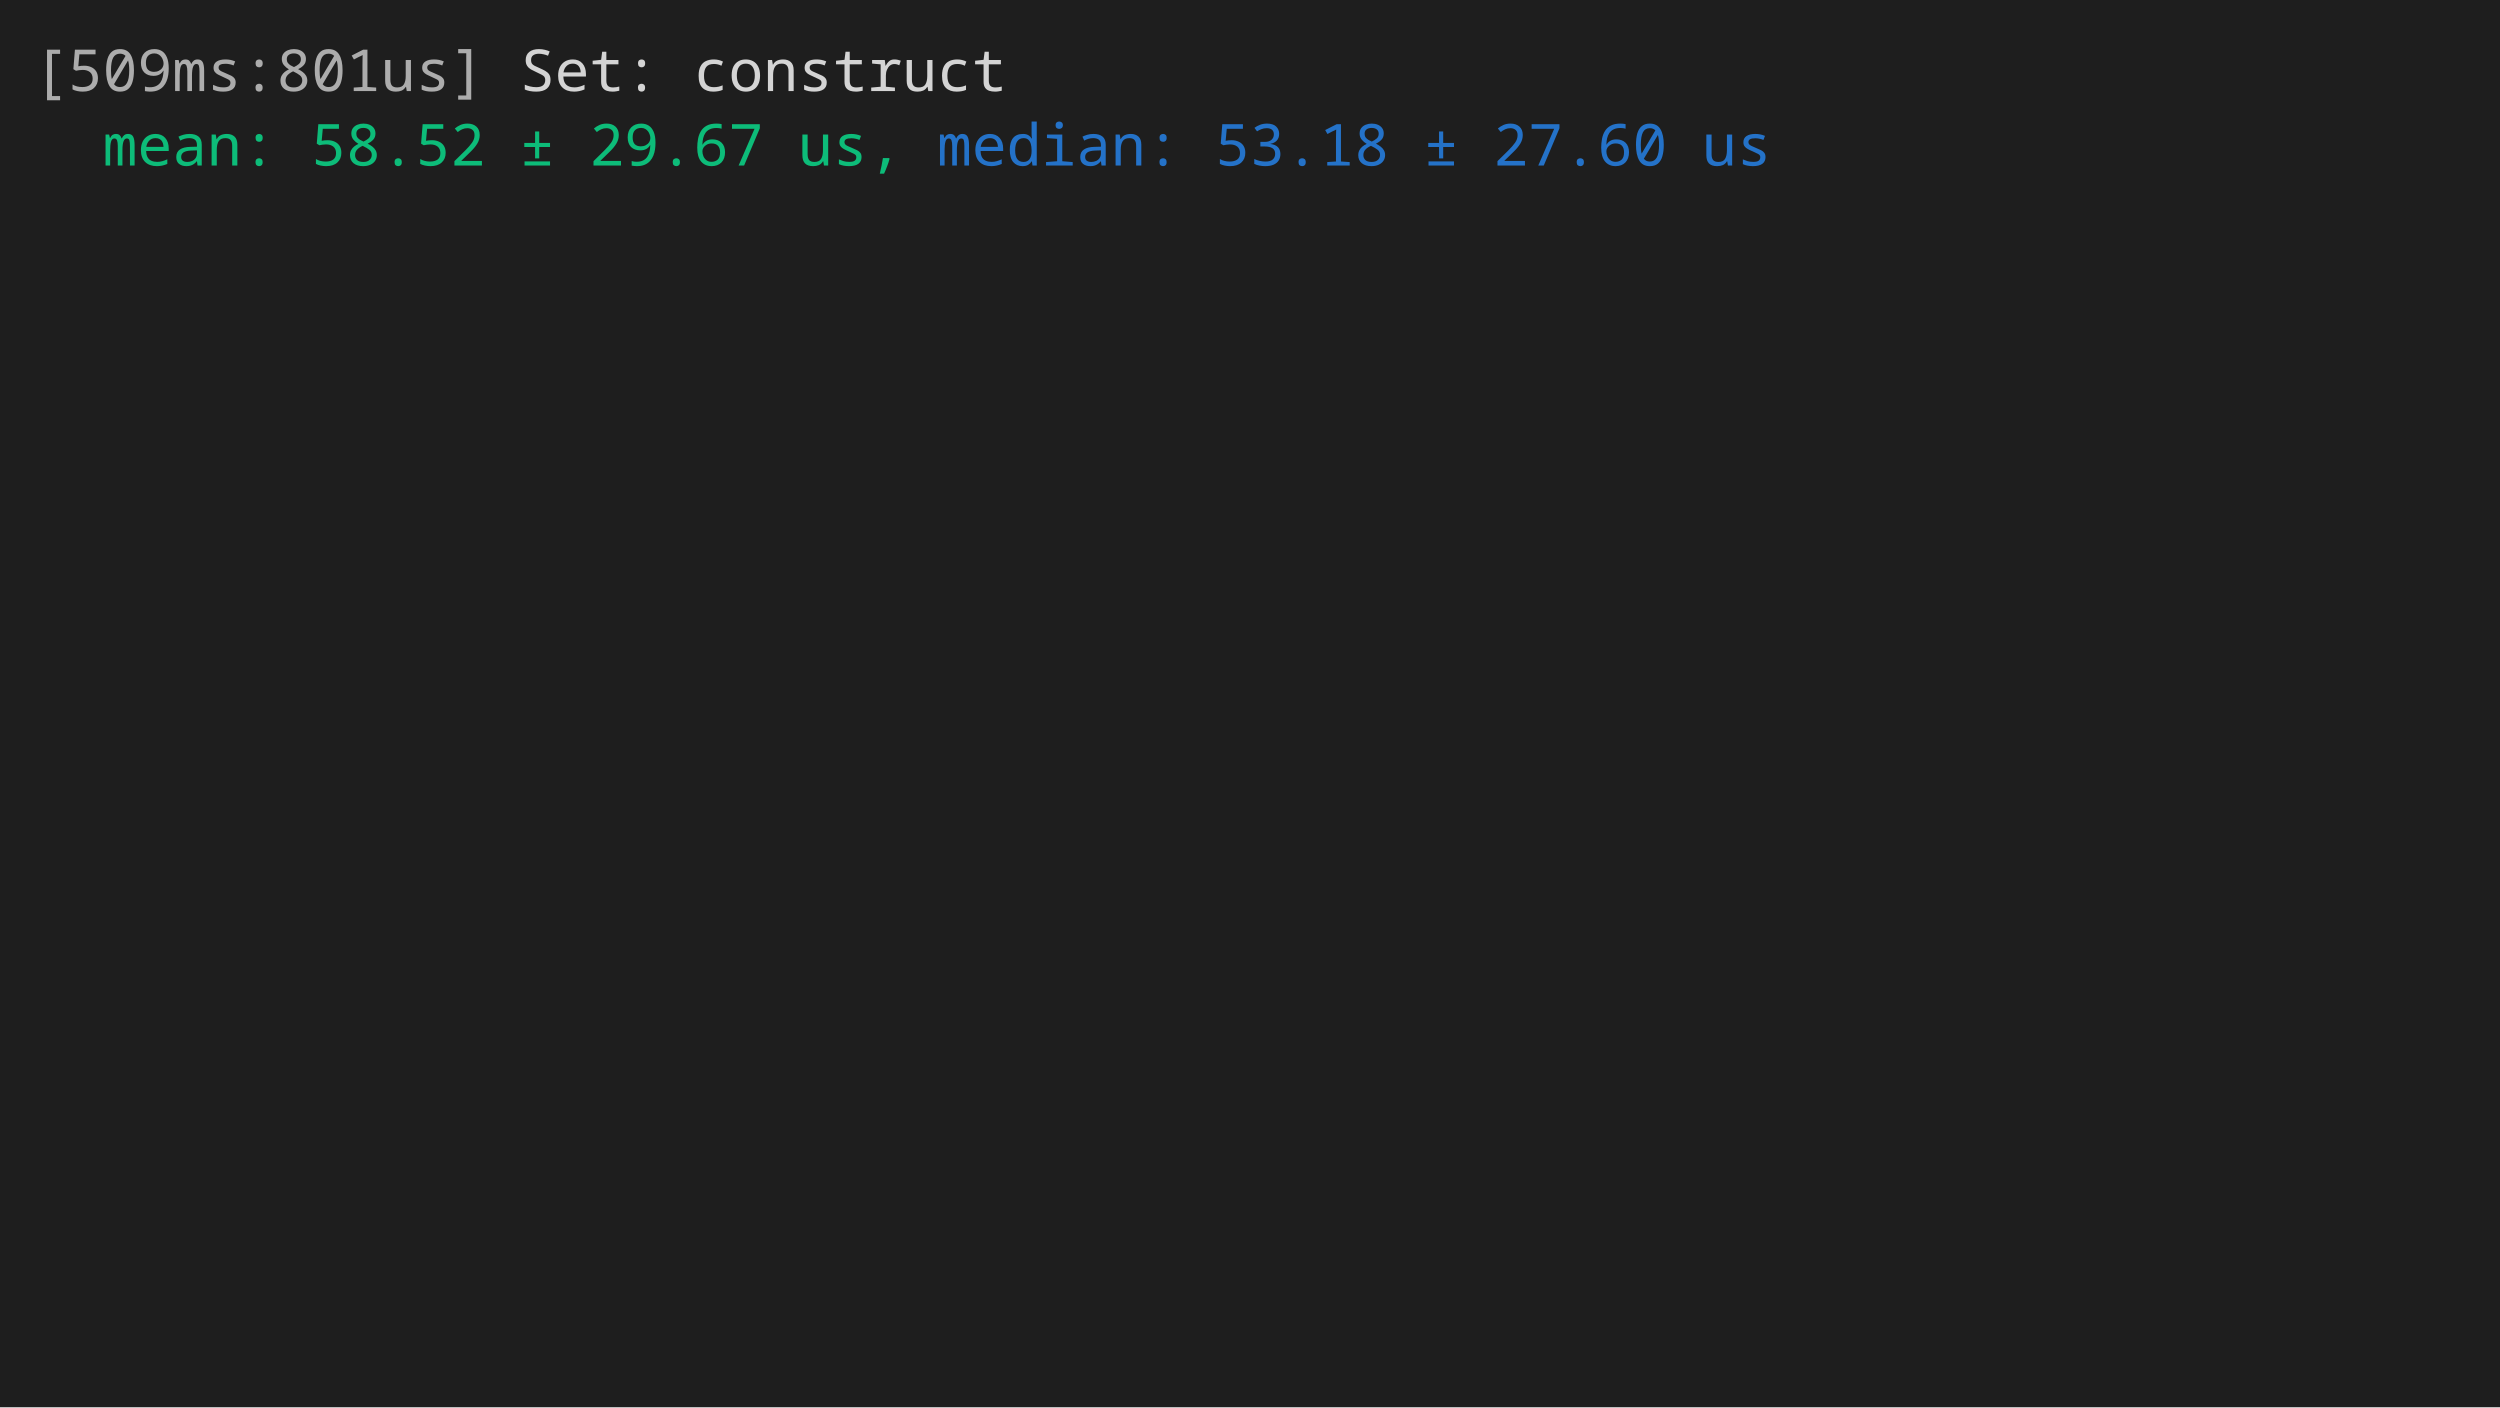
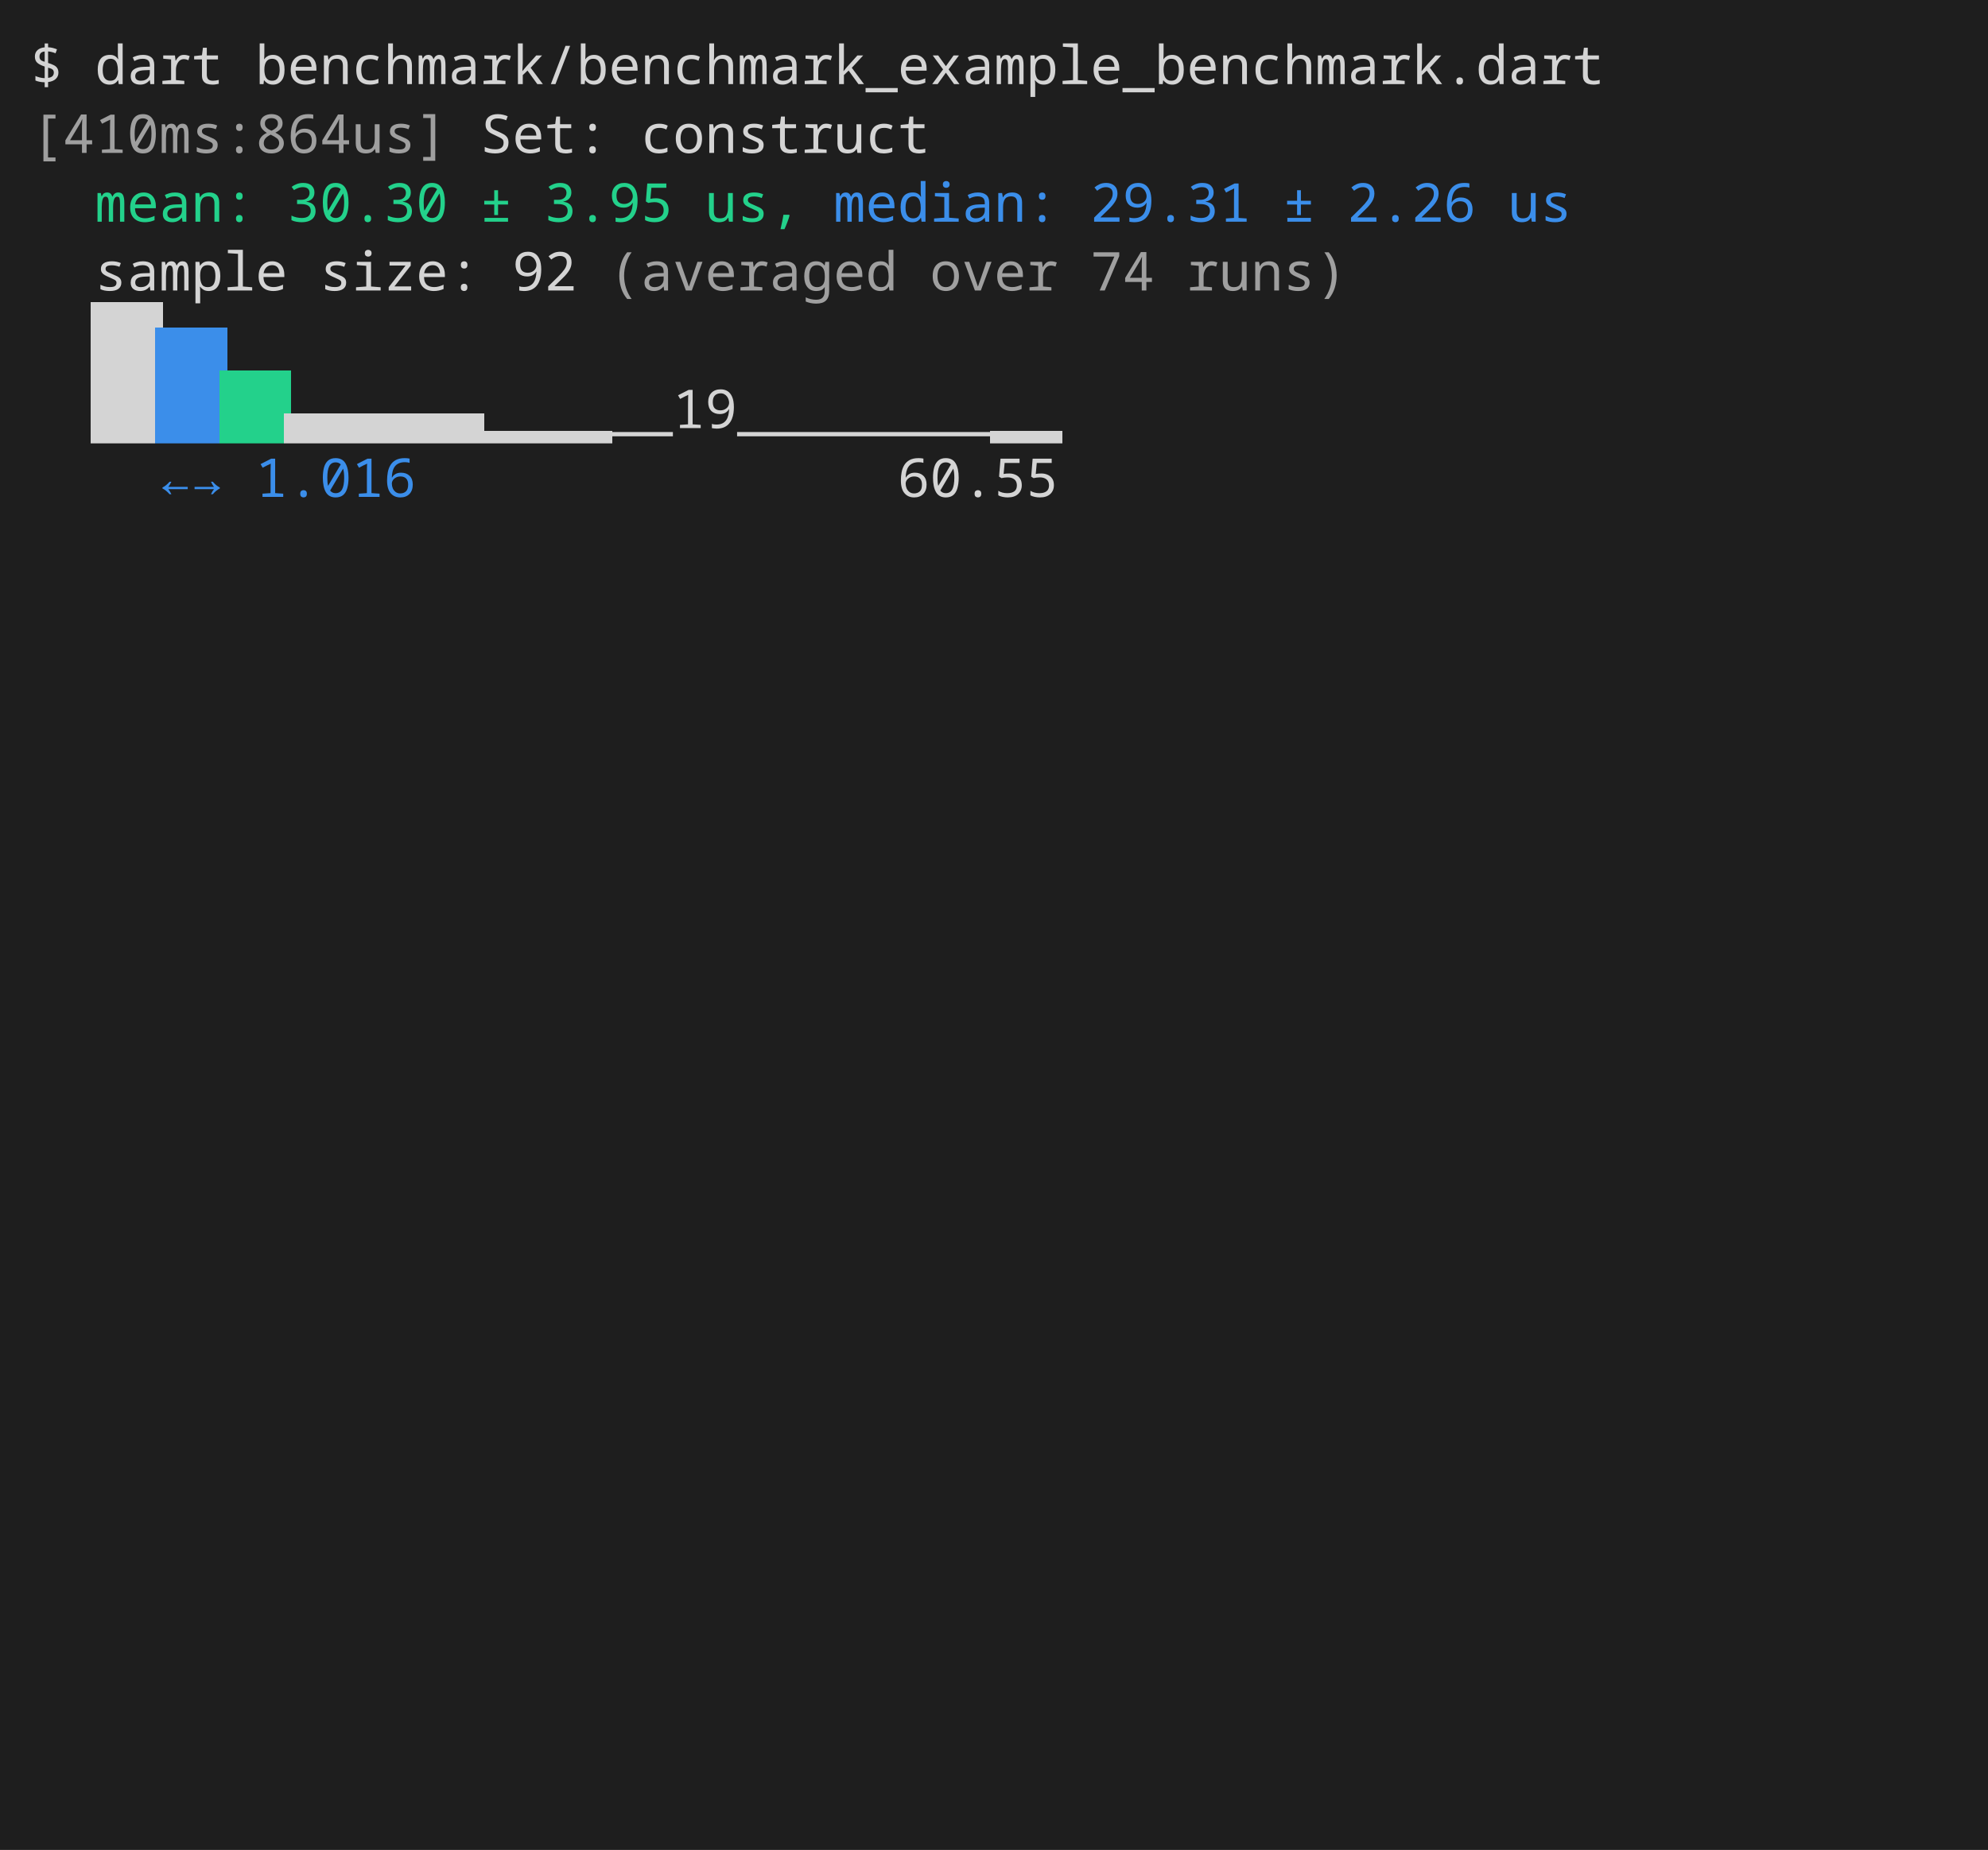
- <svg xmlns="http://www.w3.org/2000/svg" width="604" height="340" viewBox="0 0 604 340" role="img" aria-label="console2svg output">
+ <svg xmlns="http://www.w3.org/2000/svg" width="520" height="484" viewBox="0 0 520 484" role="img" aria-label="console2svg output">
  <style>
.c2.c { font-family: "JetBrains Mono","Cascadia Mono","Segoe UI Mono","Noto Sans Mono","SFMono-Regular",Menlo,Consolas,"DejaVu Sans Mono","Liberation Mono",monospace; font-size: 14px; }
.c2 text { dominant-baseline: alphabetic; }
.c2 .q { shape-rendering: crispEdges; }
.c2 .c2b { animation: c2b 1s step-start infinite; }

.c2 .w { white-space: pre; }
- .c2 .aa{fill:#ACACAC}
- .c2 .ab{fill:#d4d4d4}
- .c2 .ac{fill:#0dbc79}
- .c2 .ad{fill:#2472c8}
+ .c2 .aa{fill:#d4d4d4}
+ .c2 .ab{fill:#9F9F9F}
+ .c2 .ac{fill:#23d18b}
+ .c2 .ad{fill:#3b8eea}
@keyframes c2b { 50% { visibility: hidden; } }
</style>
-   <rect width="604" height="340" fill="#1e1e1e" />
+   <rect width="520" height="484" fill="#1e1e1e" />
+   <g class="c2 c">
+     <rect x="8" y="8" width="504" height="18" fill="#1e1e1e" />
+     <text class="aa" x="8" y="22">$ dart benchmark/benchmark_example_benchmark.dart</text>
+   </g>
  <defs>
    <g id="c2r0" class="c2 c">
-       <rect width="588" height="18" id="c2e0" fill="#1e1e1e" />
-       <text class="aa" y="14" textLength="109.2">[509ms:801us]</text>
-       <text class="ab w" x="117.6" y="14" textLength="117.6">Set: construct</text>
+       <rect width="504" height="18" id="c2e0" fill="#1e1e1e" />
+       <text class="ab" y="14" textLength="109.2">[410ms:864us]</text>
+       <text class="aa w" x="117.6" y="14" textLength="117.6">Set: construct</text>
    </g>
    <g id="c2r1" class="c2 c">
      <use href="#c2e0" />
-       <text class="ac w" x="16.8" y="14" textLength="193.2">mean: 58.52 ± 29.67 us,</text>
-       <text class="ad w" x="218.4" y="14" textLength="201.6">median: 53.18 ± 27.60 us</text>
+       <text class="ac w" x="16.8" y="14" textLength="184.8">mean: 30.30 ± 3.95 us,</text>
+       <text class="ad w" x="210" y="14" textLength="193.2">median: 29.31 ± 2.26 us</text>
    </g>
    <g id="c2r2" class="c2 c">
      <use href="#c2e0" />
+       <text class="aa w" x="16.8" y="14" textLength="126">sample size: 92</text>
+       <text class="ab w" x="151.2" y="14" textLength="193.2">(averaged over 74 runs)</text>
    </g>
    <g id="c2r3" class="c2 c">
-       <use href="#c2r2" />
-       <g transform="translate(16.8)">
-         <rect width="126" height="18" id="c2e1" fill="#1e1e1e" stroke="#1e1e1e" stroke-width="2" vector-effect="non-scaling-stroke" />
-         <rect class="q" width="7.35" height="18" id="c2e2" fill="#d4d4d4" stroke="#d4d4d4" stroke-width="2" vector-effect="non-scaling-stroke" />
-         <rect class="q" x="8.4" y="6.75" width="8.4" height="11.25" id="c2e3" fill="#11a8cd" stroke="#11a8cd" stroke-width="2" vector-effect="non-scaling-stroke" />
-         <rect class="q" x="16.8" y="2.25" width="8.4" height="15.75" id="c2e4" fill="#0dbc79" stroke="#0dbc79" stroke-width="2" vector-effect="non-scaling-stroke" />
-         <rect class="q" x="25.2" y="9" width="8.4" height="9" id="c2e5" fill="#d4d4d4" stroke="#d4d4d4" stroke-width="2" vector-effect="non-scaling-stroke" />
-         <text class="aa" x="33.6" y="14" textLength="8.4">_</text>
-         <rect class="q" x="42" y="15.75" width="8.4" height="2.25" id="c2e6" fill="#d4d4d4" stroke="#d4d4d4" stroke-width="2" vector-effect="non-scaling-stroke" />
-         <text class="ab" x="50.4" y="14" textLength="16.8">__</text>
-         <text class="aa" x="67.2" y="14" textLength="33.6">____</text>
-         <text class="ab" x="100.8" y="14" textLength="8.4">_</text>
-         <text class="aa" x="109.2" y="14" textLength="8.4">_</text>
-         <text class="ab" x="117.6" y="14" textLength="8.4">_</text>
-       </g>
+       <use href="#c2e0" />
+       <rect class="q" x="16.8" width="8.4" height="18" id="c2e1" fill="#d4d4d4" stroke="#d4d4d4" stroke-width="2" vector-effect="non-scaling-stroke" />
+       <rect class="q" x="25.2" width="8.4" height="18" id="c2e2" fill="#d4d4d4" stroke="#d4d4d4" stroke-width="2" vector-effect="non-scaling-stroke" />
+       <rect class="q" x="33.6" y="6.75" width="8.4" height="11.25" id="c2e3" fill="#3b8eea" stroke="#3b8eea" stroke-width="2" vector-effect="non-scaling-stroke" />
+       <rect class="q" x="42" y="6.75" width="8.4" height="11.25" id="c2e4" fill="#3b8eea" stroke="#3b8eea" stroke-width="2" vector-effect="non-scaling-stroke" />
    </g>
    <g id="c2r4" class="c2 c">
      <use href="#c2e0" />
-       <text class="ab w" x="16.8" y="14" textLength="126">sample size: 86</text>
-       <text class="aa w" x="151.2" y="14" textLength="193.2">(averaged over 60 runs)</text>
+       <use href="#c2e1" />
+       <use href="#c2e2" />
+       <rect class="q" x="33.6" width="8.4" height="18" id="c2e5" fill="#3b8eea" stroke="#3b8eea" stroke-width="2" vector-effect="non-scaling-stroke" />
+       <rect class="q" x="42" width="8.4" height="18" id="c2e6" fill="#3b8eea" stroke="#3b8eea" stroke-width="2" vector-effect="non-scaling-stroke" />
+       <rect class="q" x="50.4" width="8.4" height="18" id="c2e7" fill="#23d18b" stroke="#23d18b" stroke-width="2" vector-effect="non-scaling-stroke" />
+       <rect class="q" x="58.8" width="8.4" height="18" id="c2e8" fill="#23d18b" stroke="#23d18b" stroke-width="2" vector-effect="non-scaling-stroke" />
+       <rect class="q" x="67.2" y="11.25" width="8.4" height="6.75" id="c2e9" fill="#d4d4d4" stroke="#d4d4d4" stroke-width="2" vector-effect="non-scaling-stroke" />
+       <rect class="q" x="75.6" y="11.25" width="8.4" height="6.75" id="c2e10" fill="#d4d4d4" stroke="#d4d4d4" stroke-width="2" vector-effect="non-scaling-stroke" />
+       <rect class="q" x="84" y="11.25" width="8.4" height="6.75" id="c2e11" fill="#d4d4d4" stroke="#d4d4d4" stroke-width="2" vector-effect="non-scaling-stroke" />
+       <rect class="q" x="92.4" y="11.25" width="8.4" height="6.75" id="c2e12" fill="#d4d4d4" stroke="#d4d4d4" stroke-width="2" vector-effect="non-scaling-stroke" />
+       <rect class="q" x="100.8" y="11.25" width="8.4" height="6.75" id="c2e13" fill="#d4d4d4" stroke="#d4d4d4" stroke-width="2" vector-effect="non-scaling-stroke" />
+       <rect class="q" x="109.2" y="11.25" width="8.4" height="6.75" id="c2e14" fill="#d4d4d4" stroke="#d4d4d4" stroke-width="2" vector-effect="non-scaling-stroke" />
+       <rect class="q" x="117.6" y="15.75" width="8.4" height="2.25" id="c2e15" fill="#d4d4d4" stroke="#d4d4d4" stroke-width="2" vector-effect="non-scaling-stroke" />
+       <rect class="q" x="126" y="15.75" width="8.4" height="2.25" id="c2e16" fill="#d4d4d4" stroke="#d4d4d4" stroke-width="2" vector-effect="non-scaling-stroke" />
+       <rect class="q" x="134.4" y="15.75" width="8.4" height="2.25" id="c2e17" fill="#d4d4d4" stroke="#d4d4d4" stroke-width="2" vector-effect="non-scaling-stroke" />
+       <rect class="q" x="142.8" y="15.75" width="8.4" height="2.25" id="c2e18" fill="#d4d4d4" stroke="#d4d4d4" stroke-width="2" vector-effect="non-scaling-stroke" />
+       <text class="aa" x="151.2" y="14" textLength="100.8">__19________</text>
+       <rect class="q" x="252" y="15.75" width="8.4" height="2.25" id="c2e19" fill="#d4d4d4" stroke="#d4d4d4" stroke-width="2" vector-effect="non-scaling-stroke" />
+       <rect class="q" x="260.4" y="15.75" width="8.4" height="2.25" id="c2e20" fill="#d4d4d4" stroke="#d4d4d4" stroke-width="2" vector-effect="non-scaling-stroke" />
    </g>
    <g id="c2r5" class="c2 c">
      <use href="#c2e0" />
-       <text class="aa" y="14" textLength="109.2">[413ms:318us]</text>
-       <text class="ab w" x="117.6" y="14" textLength="201.6">Set: construct from list</text>
+       <text class="ad" x="33.6" y="14" textLength="16.8">←→</text>
+       <text class="ad" x="58.8" y="14" textLength="42">1.016</text>
+       <text class="aa" x="226.8" y="14" textLength="42">60.55</text>
    </g>
    <g id="c2r6" class="c2 c">
      <use href="#c2e0" />
-       <text class="ac w" x="16.8" y="14" textLength="184.8">mean: 40.15 ± 8.55 us,</text>
-       <text class="ad w" x="210" y="14" textLength="201.6">median: 37.060 ± 5.70 us</text>
    </g>
    <g id="c2r7" class="c2 c">
-       <use href="#c2r2" />
-       <g transform="translate(16.8)">
-         <rect width="134.4" height="18" id="c2e7" fill="#1e1e1e" stroke="#1e1e1e" stroke-width="2" vector-effect="non-scaling-stroke" />
-         <rect class="q" y="9" width="8.4" height="9" id="c2e8" fill="#d4d4d4" stroke="#d4d4d4" stroke-width="2" vector-effect="non-scaling-stroke" />
-         <rect class="q" x="8.4" width="7.35" height="18" id="c2e9" fill="#11a8cd" stroke="#11a8cd" stroke-width="2" vector-effect="non-scaling-stroke" />
-         <rect class="q" x="16.8" y="9" width="8.4" height="9" id="c2e10" fill="#d4d4d4" stroke="#d4d4d4" stroke-width="2" vector-effect="non-scaling-stroke" />
-         <rect class="q" x="25.2" y="13.5" width="8.4" height="4.5" id="c2e11" fill="#0dbc79" stroke="#0dbc79" stroke-width="2" vector-effect="non-scaling-stroke" />
-         <rect class="q" x="33.6" y="15.75" width="8.4" height="2.25" id="c2e12" fill="#d4d4d4" stroke="#d4d4d4" stroke-width="2" vector-effect="non-scaling-stroke" />
-         <text class="ab" x="42" y="14" textLength="8.4">_</text>
-         <text class="aa" x="50.4" y="14" textLength="8.4">_</text>
-         <text class="ab" x="58.8" y="14" textLength="8.4">_</text>
-         <text class="aa" x="67.2" y="14" textLength="16.8">__</text>
-         <text class="ab" x="84" y="14" textLength="8.4">_</text>
-         <text class="aa" x="92.4" y="14" textLength="8.4">_</text>
-         <text class="ab" x="100.8" y="14" textLength="16.8">__</text>
-         <text class="aa" x="117.6" y="14" textLength="8.4">_</text>
-         <text class="ab" x="126" y="14" textLength="8.4">_</text>
-       </g>
+       <use href="#c2e0" />
+       <text class="ab" y="14" textLength="109.2">[412ms:988us]</text>
+       <text class="aa w" x="117.6" y="14" textLength="201.6">Set: construct from list</text>
    </g>
    <g id="c2r8" class="c2 c">
      <use href="#c2e0" />
-       <text class="ab w" x="16.8" y="14" textLength="126">sample size: 87</text>
-       <text class="aa w" x="151.2" y="14" textLength="193.2">(averaged over 61 runs)</text>
+       <text class="ac w" x="16.8" y="14" textLength="193.2">mean: 32.037 ± 3.16 us,</text>
+       <text class="ad w" x="218.4" y="14" textLength="193.2">median: 31.48 ± 1.80 us</text>
    </g>
    <g id="c2r9" class="c2 c">
      <use href="#c2e0" />
-       <text class="aa" y="14" textLength="109.2">[186ms:882us]</text>
-       <text class="ab w" x="117.6" y="14" textLength="126">List: construct</text>
+       <text class="aa w" x="16.8" y="14" textLength="126">sample size: 91</text>
+       <text class="ab w" x="151.2" y="14" textLength="193.2">(averaged over 73 runs)</text>
    </g>
    <g id="c2r10" class="c2 c">
-       <use href="#c2e0" />
-       <text class="ac w" x="16.8" y="14" textLength="176.4">mean: 6.41 ± 0.80 us,</text>
-       <text class="ad w" x="201.6" y="14" textLength="184.8">median: 6.13 ± 0.84 us</text>
+       <use href="#c2r6" />
+       <g transform="translate(33.6)">
+         <rect width="50.4" height="18" id="c2e21" fill="#1e1e1e" stroke="#1e1e1e" stroke-width="2" vector-effect="non-scaling-stroke" />
+         <rect class="q" y="2.25" width="8.4" height="15.75" id="c2e22" fill="#d4d4d4" stroke="#d4d4d4" stroke-width="2" vector-effect="non-scaling-stroke" />
+         <rect class="q" x="8.4" y="2.25" width="8.4" height="15.75" id="c2e23" fill="#d4d4d4" stroke="#d4d4d4" stroke-width="2" vector-effect="non-scaling-stroke" />
+         <rect class="q" x="16.8" width="8.4" height="18" id="c2e24" fill="#3b8eea" stroke="#3b8eea" stroke-width="2" vector-effect="non-scaling-stroke" />
+         <rect class="q" x="25.2" width="8.4" height="18" id="c2e25" fill="#3b8eea" stroke="#3b8eea" stroke-width="2" vector-effect="non-scaling-stroke" />
+         <rect class="q" x="33.6" y="15.75" width="8.4" height="2.25" id="c2e26" fill="#23d18b" stroke="#23d18b" stroke-width="2" vector-effect="non-scaling-stroke" />
+         <rect class="q" x="42" y="15.75" width="8.4" height="2.25" id="c2e27" fill="#23d18b" stroke="#23d18b" stroke-width="2" vector-effect="non-scaling-stroke" />
+       </g>
    </g>
    <g id="c2r11" class="c2 c">
-       <use href="#c2r2" />
-       <g transform="translate(16.8)">
-         <rect width="117.6" height="18" id="c2e13" fill="#1e1e1e" stroke="#1e1e1e" stroke-width="2" vector-effect="non-scaling-stroke" />
-         <use href="#c2e8" />
-         <rect class="q" x="8.4" width="7.35" height="18" id="c2e14" fill="#d4d4d4" stroke="#d4d4d4" stroke-width="2" vector-effect="non-scaling-stroke" />
-         <rect class="q" x="16.8" y="4.5" width="8.4" height="13.5" id="c2e15" fill="#11a8cd" stroke="#11a8cd" stroke-width="2" vector-effect="non-scaling-stroke" />
-         <use href="#c2e5" />
-         <rect class="q" x="33.6" y="13.5" width="8.4" height="4.5" id="c2e16" fill="#d4d4d4" stroke="#d4d4d4" stroke-width="2" vector-effect="non-scaling-stroke" />
-         <text class="ab" x="42" y="14" textLength="8.4">_</text>
-         <rect class="q" x="50.4" y="15.75" width="8.4" height="2.25" id="c2e17" fill="#d4d4d4" stroke="#d4d4d4" stroke-width="2" vector-effect="non-scaling-stroke" />
-         <text class="ab" x="58.8" y="14" textLength="25.2">___</text>
-         <text class="aa" x="84" y="14" textLength="25.2">___</text>
-         <text class="ab" x="109.2" y="14" textLength="8.4">_</text>
-       </g>
+       <use href="#c2e0" />
+       <rect class="q" x="16.8" y="4.5" width="8.4" height="13.5" id="c2e28" fill="#d4d4d4" stroke="#d4d4d4" stroke-width="2" vector-effect="non-scaling-stroke" />
+       <rect class="q" x="25.2" y="4.5" width="8.4" height="13.5" id="c2e29" fill="#d4d4d4" stroke="#d4d4d4" stroke-width="2" vector-effect="non-scaling-stroke" />
+       <rect class="q" x="33.6" width="8.4" height="18" id="c2e30" fill="#d4d4d4" stroke="#d4d4d4" stroke-width="2" vector-effect="non-scaling-stroke" />
+       <rect class="q" x="42" width="8.4" height="18" id="c2e31" fill="#d4d4d4" stroke="#d4d4d4" stroke-width="2" vector-effect="non-scaling-stroke" />
+       <rect class="q" x="50.4" width="8.4" height="18" id="c2e32" fill="#3b8eea" stroke="#3b8eea" stroke-width="2" vector-effect="non-scaling-stroke" />
+       <rect class="q" x="58.8" width="8.4" height="18" id="c2e33" fill="#3b8eea" stroke="#3b8eea" stroke-width="2" vector-effect="non-scaling-stroke" />
+       <rect class="q" x="67.2" width="8.4" height="18" id="c2e34" fill="#23d18b" stroke="#23d18b" stroke-width="2" vector-effect="non-scaling-stroke" />
+       <rect class="q" x="75.6" width="8.4" height="18" id="c2e35" fill="#23d18b" stroke="#23d18b" stroke-width="2" vector-effect="non-scaling-stroke" />
+       <use href="#c2e11" />
+       <use href="#c2e12" />
+       <rect class="q" x="100.8" y="13.5" width="8.4" height="4.5" id="c2e36" fill="#d4d4d4" stroke="#d4d4d4" stroke-width="2" vector-effect="non-scaling-stroke" />
+       <rect class="q" x="109.2" y="13.5" width="8.4" height="4.5" id="c2e37" fill="#d4d4d4" stroke="#d4d4d4" stroke-width="2" vector-effect="non-scaling-stroke" />
+       <use href="#c2e15" />
+       <use href="#c2e16" />
+       <use href="#c2e17" />
+       <use href="#c2e18" />
+       <rect class="q" x="151.2" y="15.75" width="8.4" height="2.25" id="c2e38" fill="#d4d4d4" stroke="#d4d4d4" stroke-width="2" vector-effect="non-scaling-stroke" />
+       <rect class="q" x="159.6" y="15.75" width="8.4" height="2.25" id="c2e39" fill="#d4d4d4" stroke="#d4d4d4" stroke-width="2" vector-effect="non-scaling-stroke" />
+       <text class="aa" x="168" y="14" textLength="100.8">__21________</text>
+       <rect class="q" x="268.8" y="15.75" width="8.4" height="2.25" id="c2e40" fill="#d4d4d4" stroke="#d4d4d4" stroke-width="2" vector-effect="non-scaling-stroke" />
+       <rect class="q" x="277.2" y="15.75" width="8.4" height="2.25" id="c2e41" fill="#d4d4d4" stroke="#d4d4d4" stroke-width="2" vector-effect="non-scaling-stroke" />
    </g>
    <g id="c2r12" class="c2 c">
      <use href="#c2e0" />
-       <text class="ab w" x="16.8" y="14" textLength="134.4">sample size: 132</text>
-       <text class="aa w" x="159.6" y="14" textLength="201.6">(averaged over 145 runs)</text>
+       <text class="ad" x="50.4" y="14" textLength="16.8">←→</text>
+       <text class="ad" x="75.6" y="14" textLength="33.6">0.82</text>
+       <text class="aa" x="243.6" y="14" textLength="42">58.52</text>
    </g>
    <g id="c2r13" class="c2 c">
      <use href="#c2e0" />
-       <text class="ab w" y="14" textLength="361.2">List: construct use MeanEmitter()(RunTime):</text>
-       <text class="ac w" x="369.6" y="14" textLength="58.8">6.12 us</text>
+       <text class="ab" y="14" textLength="109.2">[182ms:058us]</text>
+       <text class="aa w" x="117.6" y="14" textLength="126">List: construct</text>
+     </g>
+     <g id="c2r14" class="c2 c">
+       <use href="#c2e0" />
+       <text class="ac w" x="16.8" y="14" textLength="176.4">mean: 6.29 ± 0.75 us,</text>
+       <text class="ad w" x="201.6" y="14" textLength="184.8">median: 6.11 ± 0.67 us</text>
+     </g>
+     <g id="c2r15" class="c2 c">
+       <use href="#c2e0" />
+       <text class="aa w" x="16.8" y="14" textLength="134.4">sample size: 130</text>
+       <text class="ab w" x="159.6" y="14" textLength="201.6">(averaged over 141 runs)</text>
+     </g>
+     <g id="c2r16" class="c2 c">
+       <use href="#c2r6" />
+       <g transform="translate(33.6)">
+         <use href="#c2e21" />
+         <rect class="q" y="15.75" width="8.4" height="2.25" id="c2e42" fill="#d4d4d4" stroke="#d4d4d4" stroke-width="2" vector-effect="non-scaling-stroke" />
+         <rect class="q" x="8.4" y="15.75" width="8.4" height="2.25" id="c2e43" fill="#d4d4d4" stroke="#d4d4d4" stroke-width="2" vector-effect="non-scaling-stroke" />
+         <use href="#c2e24" />
+         <use href="#c2e25" />
+         <rect class="q" x="33.6" y="11.25" width="8.4" height="6.75" id="c2e44" fill="#23d18b" stroke="#23d18b" stroke-width="2" vector-effect="non-scaling-stroke" />
+         <rect class="q" x="42" y="11.25" width="8.4" height="6.75" id="c2e45" fill="#23d18b" stroke="#23d18b" stroke-width="2" vector-effect="non-scaling-stroke" />
+       </g>
+     </g>
+     <g id="c2r17" class="c2 c">
+       <use href="#c2e0" />
+       <rect class="q" x="16.8" y="9" width="8.4" height="9" id="c2e46" fill="#d4d4d4" stroke="#d4d4d4" stroke-width="2" vector-effect="non-scaling-stroke" />
+       <rect class="q" x="25.2" y="9" width="8.4" height="9" id="c2e47" fill="#d4d4d4" stroke="#d4d4d4" stroke-width="2" vector-effect="non-scaling-stroke" />
+       <use href="#c2e30" />
+       <use href="#c2e31" />
+       <use href="#c2e32" />
+       <use href="#c2e33" />
+       <use href="#c2e34" />
+       <use href="#c2e35" />
+       <rect class="q" x="84" y="4.5" width="8.4" height="13.5" id="c2e48" fill="#d4d4d4" stroke="#d4d4d4" stroke-width="2" vector-effect="non-scaling-stroke" />
+       <rect class="q" x="92.4" y="4.5" width="8.4" height="13.5" id="c2e49" fill="#d4d4d4" stroke="#d4d4d4" stroke-width="2" vector-effect="non-scaling-stroke" />
+       <use href="#c2e13" />
+       <use href="#c2e14" />
+       <rect class="q" x="117.6" y="11.25" width="8.4" height="6.75" id="c2e50" fill="#d4d4d4" stroke="#d4d4d4" stroke-width="2" vector-effect="non-scaling-stroke" />
+       <rect class="q" x="126" y="11.25" width="8.4" height="6.75" id="c2e51" fill="#d4d4d4" stroke="#d4d4d4" stroke-width="2" vector-effect="non-scaling-stroke" />
+       <use href="#c2e17" />
+       <use href="#c2e18" />
+       <rect class="q" x="151.2" y="13.5" width="8.4" height="4.5" id="c2e52" fill="#d4d4d4" stroke="#d4d4d4" stroke-width="2" vector-effect="non-scaling-stroke" />
+       <rect class="q" x="159.6" y="13.5" width="8.4" height="4.5" id="c2e53" fill="#d4d4d4" stroke="#d4d4d4" stroke-width="2" vector-effect="non-scaling-stroke" />
+       <text class="aa" x="168" y="14" textLength="50.4">______</text>
+       <rect class="q" x="218.4" y="15.75" width="8.4" height="2.25" id="c2e54" fill="#d4d4d4" stroke="#d4d4d4" stroke-width="2" vector-effect="non-scaling-stroke" />
+       <rect class="q" x="226.8" y="15.75" width="8.4" height="2.25" id="c2e55" fill="#d4d4d4" stroke="#d4d4d4" stroke-width="2" vector-effect="non-scaling-stroke" />
+       <text class="aa" x="235.2" y="14" textLength="84">__________</text>
+     </g>
+     <g id="c2r18" class="c2 c">
+       <use href="#c2e0" />
+       <text class="ad" x="50.4" y="14" textLength="16.8">←→</text>
+       <text class="ad" x="75.6" y="14" textLength="33.6">0.27</text>
+       <text class="aa" x="285.6" y="14" textLength="33.6">9.98</text>
+     </g>
+     <g id="c2r19" class="c2 c">
+       <use href="#c2e0" />
+       <text class="aa w" y="14" textLength="361.2">List: construct use MeanEmitter()(RunTime):</text>
+       <text class="ac w" x="369.6" y="14" textLength="58.8">5.92 us</text>
    </g>
  </defs>
-   <g transform="translate(8 8)">
+   <g transform="translate(8 26)">
    <g>
      <use href="#c2r0" display="inline" />
      <use href="#c2r1" y="18" display="inline" />
-       <use href="#c2r2" y="36" display="none">
-         <animate attributeName="display" values="inline;none" keyTimes="0;0.136" dur="18.333s" calcMode="discrete" repeatCount="indefinite" />
-       </use>
-       <use href="#c2r3" y="36" display="none">
-         <animate attributeName="display" values="none;inline" keyTimes="0;0.136" dur="18.333s" calcMode="discrete" repeatCount="indefinite" />
-       </use>
-       <use href="#c2r2" y="54" display="none">
-         <animate attributeName="display" values="inline;none" keyTimes="0;0.136" dur="18.333s" calcMode="discrete" repeatCount="indefinite" />
-       </use>
-       <use href="#c2r4" y="54" display="none">
-         <animate attributeName="display" values="none;inline" keyTimes="0;0.136" dur="18.333s" calcMode="discrete" repeatCount="indefinite" />
-       </use>
-       <use href="#c2r2" y="72" display="inline" />
-       <use href="#c2r2" y="90" display="none">
-         <animate attributeName="display" values="inline;none" keyTimes="0;0.159" dur="18.333s" calcMode="discrete" repeatCount="indefinite" />
-       </use>
-       <use href="#c2r5" y="90" display="none">
-         <animate attributeName="display" values="none;inline" keyTimes="0;0.159" dur="18.333s" calcMode="discrete" repeatCount="indefinite" />
-       </use>
-       <use href="#c2r2" y="108" display="none">
-         <animate attributeName="display" values="inline;none" keyTimes="0;0.159" dur="18.333s" calcMode="discrete" repeatCount="indefinite" />
-       </use>
-       <use href="#c2r6" y="108" display="none">
-         <animate attributeName="display" values="none;inline" keyTimes="0;0.159" dur="18.333s" calcMode="discrete" repeatCount="indefinite" />
-       </use>
-       <use href="#c2r2" y="126" display="none">
-         <animate attributeName="display" values="inline;none" keyTimes="0;0.159" dur="18.333s" calcMode="discrete" repeatCount="indefinite" />
+       <use href="#c2r2" y="36" display="inline" />
+       <use href="#c2r3" y="54" display="inline" />
+       <use href="#c2r4" y="72" display="inline" />
+       <use href="#c2r5" y="90" display="inline" />
+       <use href="#c2r6" y="108" display="inline" />
+       <use href="#c2r6" y="126" display="none">
+         <animate attributeName="display" values="inline;none" keyTimes="0;0.152" dur="18.417s" calcMode="discrete" repeatCount="indefinite" />
      </use>
      <use href="#c2r7" y="126" display="none">
-         <animate attributeName="display" values="none;inline" keyTimes="0;0.159" dur="18.333s" calcMode="discrete" repeatCount="indefinite" />
-       </use>
-       <use href="#c2r2" y="144" display="none">
-         <animate attributeName="display" values="inline;none" keyTimes="0;0.159" dur="18.333s" calcMode="discrete" repeatCount="indefinite" />
+         <animate attributeName="display" values="none;inline" keyTimes="0;0.152" dur="18.417s" calcMode="discrete" repeatCount="indefinite" />
+       </use>
+       <use href="#c2r6" y="144" display="none">
+         <animate attributeName="display" values="inline;none" keyTimes="0;0.152" dur="18.417s" calcMode="discrete" repeatCount="indefinite" />
      </use>
      <use href="#c2r8" y="144" display="none">
-         <animate attributeName="display" values="none;inline" keyTimes="0;0.159" dur="18.333s" calcMode="discrete" repeatCount="indefinite" />
-       </use>
-       <use href="#c2r2" y="162" display="inline" />
-       <use href="#c2r2" y="180" display="none">
-         <animate attributeName="display" values="inline;none" keyTimes="0;0.173" dur="18.333s" calcMode="discrete" repeatCount="indefinite" />
-       </use>
-       <use href="#c2r9" y="180" display="none">
-         <animate attributeName="display" values="none;inline" keyTimes="0;0.173" dur="18.333s" calcMode="discrete" repeatCount="indefinite" />
-       </use>
-       <use href="#c2r2" y="198" display="none">
-         <animate attributeName="display" values="inline;none" keyTimes="0;0.173" dur="18.333s" calcMode="discrete" repeatCount="indefinite" />
-       </use>
-       <use href="#c2r10" y="198" display="none">
-         <animate attributeName="display" values="none;inline" keyTimes="0;0.173" dur="18.333s" calcMode="discrete" repeatCount="indefinite" />
-       </use>
-       <use href="#c2r2" y="216" display="none">
-         <animate attributeName="display" values="inline;none" keyTimes="0;0.173" dur="18.333s" calcMode="discrete" repeatCount="indefinite" />
-       </use>
-       <use href="#c2r11" y="216" display="none">
-         <animate attributeName="display" values="none;inline" keyTimes="0;0.173" dur="18.333s" calcMode="discrete" repeatCount="indefinite" />
-       </use>
-       <use href="#c2r2" y="234" display="none">
-         <animate attributeName="display" values="inline;none" keyTimes="0;0.173" dur="18.333s" calcMode="discrete" repeatCount="indefinite" />
-       </use>
-       <use href="#c2r12" y="234" display="none">
-         <animate attributeName="display" values="none;inline" keyTimes="0;0.173" dur="18.333s" calcMode="discrete" repeatCount="indefinite" />
-       </use>
-       <use href="#c2r2" y="252" display="inline" />
-       <use href="#c2r2" y="270" display="none">
-         <animate attributeName="display" values="inline;none" keyTimes="0;0.182" dur="18.333s" calcMode="discrete" repeatCount="indefinite" />
-       </use>
-       <use href="#c2r13" y="270" display="none">
-         <animate attributeName="display" values="none;inline" keyTimes="0;0.182" dur="18.333s" calcMode="discrete" repeatCount="indefinite" />
-       </use>
-       <use href="#c2r2" y="288" display="inline" />
-       <use href="#c2r2" y="306" display="inline" />
-       <g display="none">
-         <animate attributeName="display" values="inline;none" keyTimes="0;0.136" dur="18.333s" calcMode="discrete" repeatCount="indefinite" />
-         <rect class="u" y="36" width="8.4" height="18" fill="#d4d4d4" opacity="0.65" />
-       </g>
-       <g display="none">
-         <animate attributeName="display" values="none;inline;none" keyTimes="0;0.136;0.159" dur="18.333s" calcMode="discrete" repeatCount="indefinite" />
-         <rect class="u" y="90" width="8.4" height="18" fill="#d4d4d4" opacity="0.65" />
-       </g>
-       <g display="none">
-         <animate attributeName="display" values="none;inline;none" keyTimes="0;0.159;0.173" dur="18.333s" calcMode="discrete" repeatCount="indefinite" />
-         <rect class="u" y="180" width="8.4" height="18" fill="#d4d4d4" opacity="0.65" />
-       </g>
-       <g display="none">
-         <animate attributeName="display" values="none;inline;none" keyTimes="0;0.173;0.182" dur="18.333s" calcMode="discrete" repeatCount="indefinite" />
-         <rect class="u" y="270" width="8.4" height="18" fill="#d4d4d4" opacity="0.65" />
-       </g>
-       <g display="none">
-         <animate attributeName="display" values="none;inline" keyTimes="0;0.182" dur="18.333s" calcMode="discrete" repeatCount="indefinite" />
-         <rect class="u" y="306" width="8.4" height="18" fill="#d4d4d4" opacity="0.65" />
+         <animate attributeName="display" values="none;inline" keyTimes="0;0.152" dur="18.417s" calcMode="discrete" repeatCount="indefinite" />
+       </use>
+       <use href="#c2r6" y="162" display="none">
+         <animate attributeName="display" values="inline;none" keyTimes="0;0.163" dur="18.417s" calcMode="discrete" repeatCount="indefinite" />
+       </use>
+       <use href="#c2r9" y="162" display="none">
+         <animate attributeName="display" values="none;inline" keyTimes="0;0.163" dur="18.417s" calcMode="discrete" repeatCount="indefinite" />
+       </use>
+       <use href="#c2r6" y="180" display="none">
+         <animate attributeName="display" values="inline;none" keyTimes="0;0.163" dur="18.417s" calcMode="discrete" repeatCount="indefinite" />
+       </use>
+       <use href="#c2r10" y="180" display="none">
+         <animate attributeName="display" values="none;inline" keyTimes="0;0.163" dur="18.417s" calcMode="discrete" repeatCount="indefinite" />
+       </use>
+       <use href="#c2r6" y="198" display="none">
+         <animate attributeName="display" values="inline;none" keyTimes="0;0.163" dur="18.417s" calcMode="discrete" repeatCount="indefinite" />
+       </use>
+       <use href="#c2r11" y="198" display="none">
+         <animate attributeName="display" values="none;inline" keyTimes="0;0.163" dur="18.417s" calcMode="discrete" repeatCount="indefinite" />
+       </use>
+       <use href="#c2r6" y="216" display="none">
+         <animate attributeName="display" values="inline;none" keyTimes="0;0.163" dur="18.417s" calcMode="discrete" repeatCount="indefinite" />
+       </use>
+       <use href="#c2r12" y="216" display="none">
+         <animate attributeName="display" values="none;inline" keyTimes="0;0.163" dur="18.417s" calcMode="discrete" repeatCount="indefinite" />
+       </use>
+       <use href="#c2r6" y="234" display="inline" />
+       <use href="#c2r6" y="252" display="none">
+         <animate attributeName="display" values="inline;none" keyTimes="0;0.176" dur="18.417s" calcMode="discrete" repeatCount="indefinite" />
+       </use>
+       <use href="#c2r13" y="252" display="none">
+         <animate attributeName="display" values="none;inline" keyTimes="0;0.176" dur="18.417s" calcMode="discrete" repeatCount="indefinite" />
+       </use>
+       <use href="#c2r6" y="270" display="none">
+         <animate attributeName="display" values="inline;none" keyTimes="0;0.176" dur="18.417s" calcMode="discrete" repeatCount="indefinite" />
+       </use>
+       <use href="#c2r14" y="270" display="none">
+         <animate attributeName="display" values="none;inline" keyTimes="0;0.176" dur="18.417s" calcMode="discrete" repeatCount="indefinite" />
+       </use>
+       <use href="#c2r6" y="288" display="none">
+         <animate attributeName="display" values="inline;none" keyTimes="0;0.176" dur="18.417s" calcMode="discrete" repeatCount="indefinite" />
+       </use>
+       <use href="#c2r15" y="288" display="none">
+         <animate attributeName="display" values="none;inline" keyTimes="0;0.176" dur="18.417s" calcMode="discrete" repeatCount="indefinite" />
+       </use>
+       <use href="#c2r6" y="306" display="none">
+         <animate attributeName="display" values="inline;none" keyTimes="0;0.176" dur="18.417s" calcMode="discrete" repeatCount="indefinite" />
+       </use>
+       <use href="#c2r16" y="306" display="none">
+         <animate attributeName="display" values="none;inline" keyTimes="0;0.176" dur="18.417s" calcMode="discrete" repeatCount="indefinite" />
+       </use>
+       <use href="#c2r6" y="324" display="none">
+         <animate attributeName="display" values="inline;none" keyTimes="0;0.176" dur="18.417s" calcMode="discrete" repeatCount="indefinite" />
+       </use>
+       <use href="#c2r17" y="324" display="none">
+         <animate attributeName="display" values="none;inline" keyTimes="0;0.176" dur="18.417s" calcMode="discrete" repeatCount="indefinite" />
+       </use>
+       <use href="#c2r6" y="342" display="none">
+         <animate attributeName="display" values="inline;none" keyTimes="0;0.176" dur="18.417s" calcMode="discrete" repeatCount="indefinite" />
+       </use>
+       <use href="#c2r18" y="342" display="none">
+         <animate attributeName="display" values="none;inline" keyTimes="0;0.176" dur="18.417s" calcMode="discrete" repeatCount="indefinite" />
+       </use>
+       <use href="#c2r6" y="360" display="inline" />
+       <use href="#c2r6" y="378" display="none">
+         <animate attributeName="display" values="inline;none" keyTimes="0;0.186" dur="18.417s" calcMode="discrete" repeatCount="indefinite" />
+       </use>
+       <use href="#c2r19" y="378" display="none">
+         <animate attributeName="display" values="none;inline" keyTimes="0;0.186" dur="18.417s" calcMode="discrete" repeatCount="indefinite" />
+       </use>
+       <use href="#c2r6" y="396" display="inline" />
+       <use href="#c2r6" y="414" display="inline" />
+       <use href="#c2r6" y="432" display="inline" />
+       <g display="none">
+         <animate attributeName="display" values="inline;none" keyTimes="0;0.152" dur="18.417s" calcMode="discrete" repeatCount="indefinite" />
+         <rect class="u" y="126" width="8.4" height="18" fill="#d4d4d4" opacity="0.65" />
+       </g>
+       <g display="none">
+         <animate attributeName="display" values="none;inline;none" keyTimes="0;0.152;0.163" dur="18.417s" calcMode="discrete" repeatCount="indefinite" />
+         <rect class="u" y="162" width="8.4" height="18" fill="#d4d4d4" opacity="0.65" />
+       </g>
+       <g display="none">
+         <animate attributeName="display" values="none;inline;none" keyTimes="0;0.163;0.176" dur="18.417s" calcMode="discrete" repeatCount="indefinite" />
+         <rect class="u" y="252" width="8.4" height="18" fill="#d4d4d4" opacity="0.65" />
+       </g>
+       <g display="none">
+         <animate attributeName="display" values="none;inline;none" keyTimes="0;0.176;0.186" dur="18.417s" calcMode="discrete" repeatCount="indefinite" />
+         <rect class="u" y="378" width="8.4" height="18" fill="#d4d4d4" opacity="0.65" />
+       </g>
+       <g display="none">
+         <animate attributeName="display" values="none;inline" keyTimes="0;0.186" dur="18.417s" calcMode="discrete" repeatCount="indefinite" />
+         <rect class="u" y="414" width="8.4" height="18" fill="#d4d4d4" opacity="0.65" />
      </g>
    </g>
  </g>
</svg>
